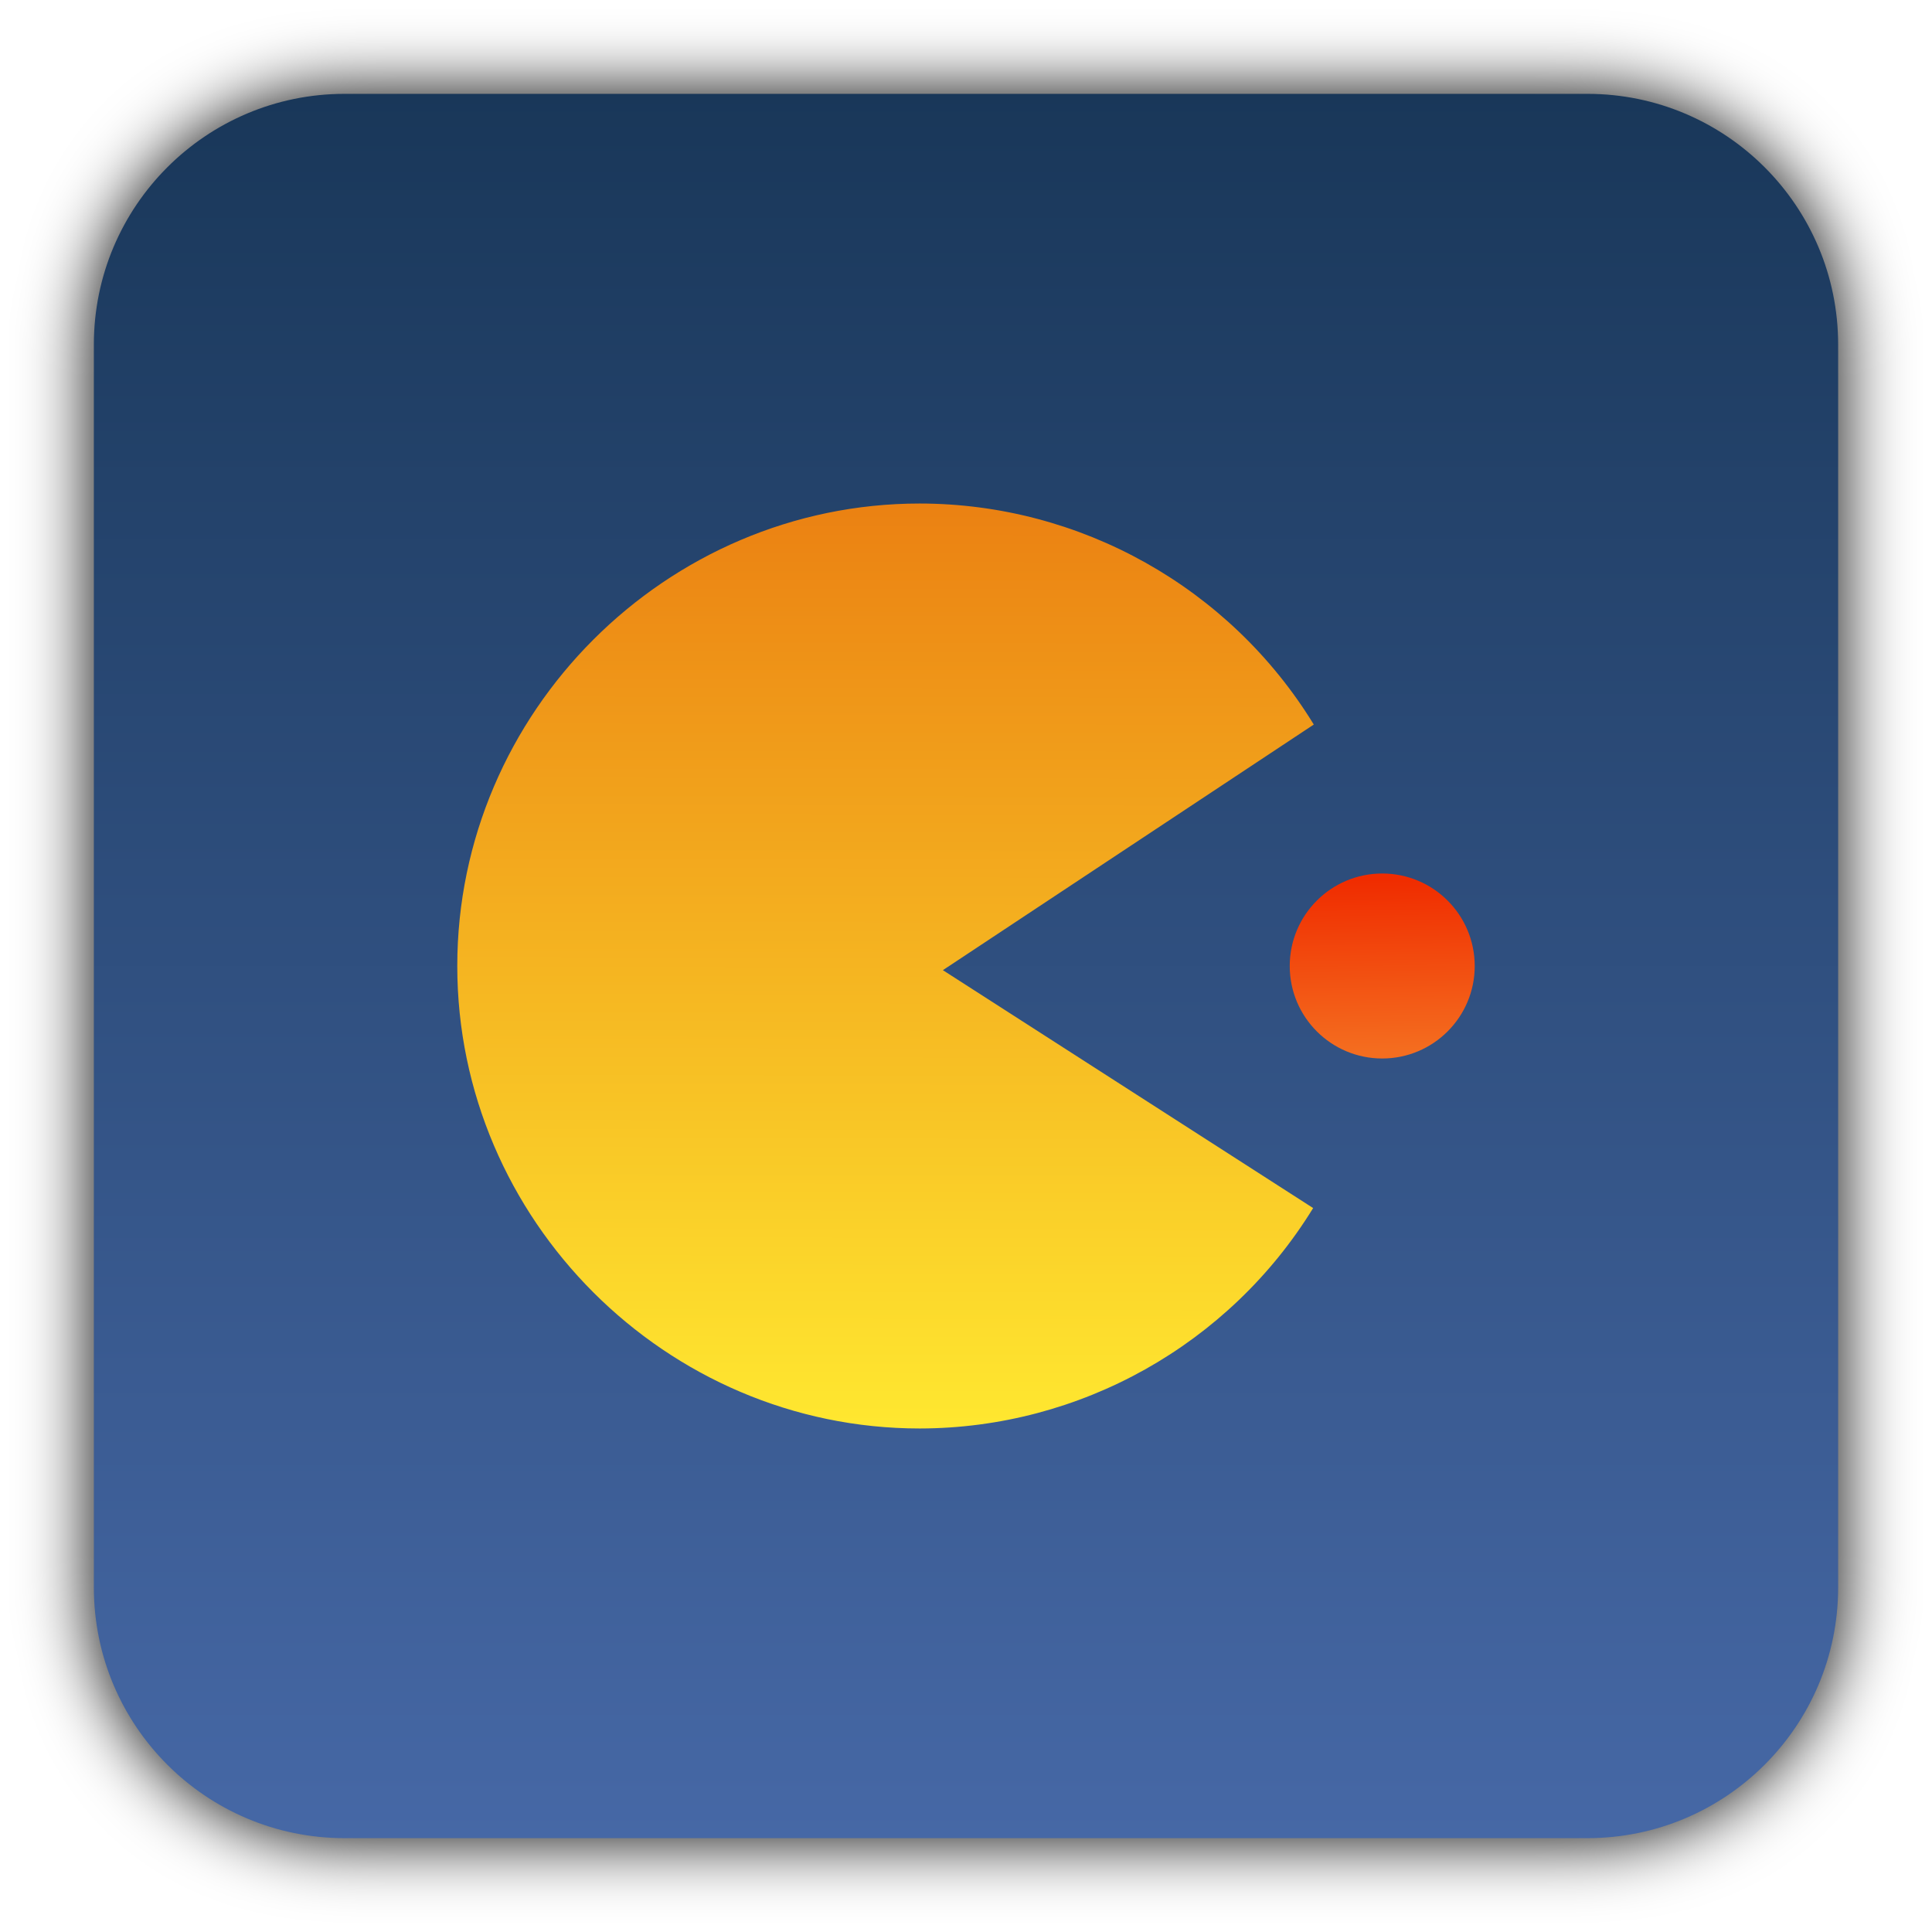
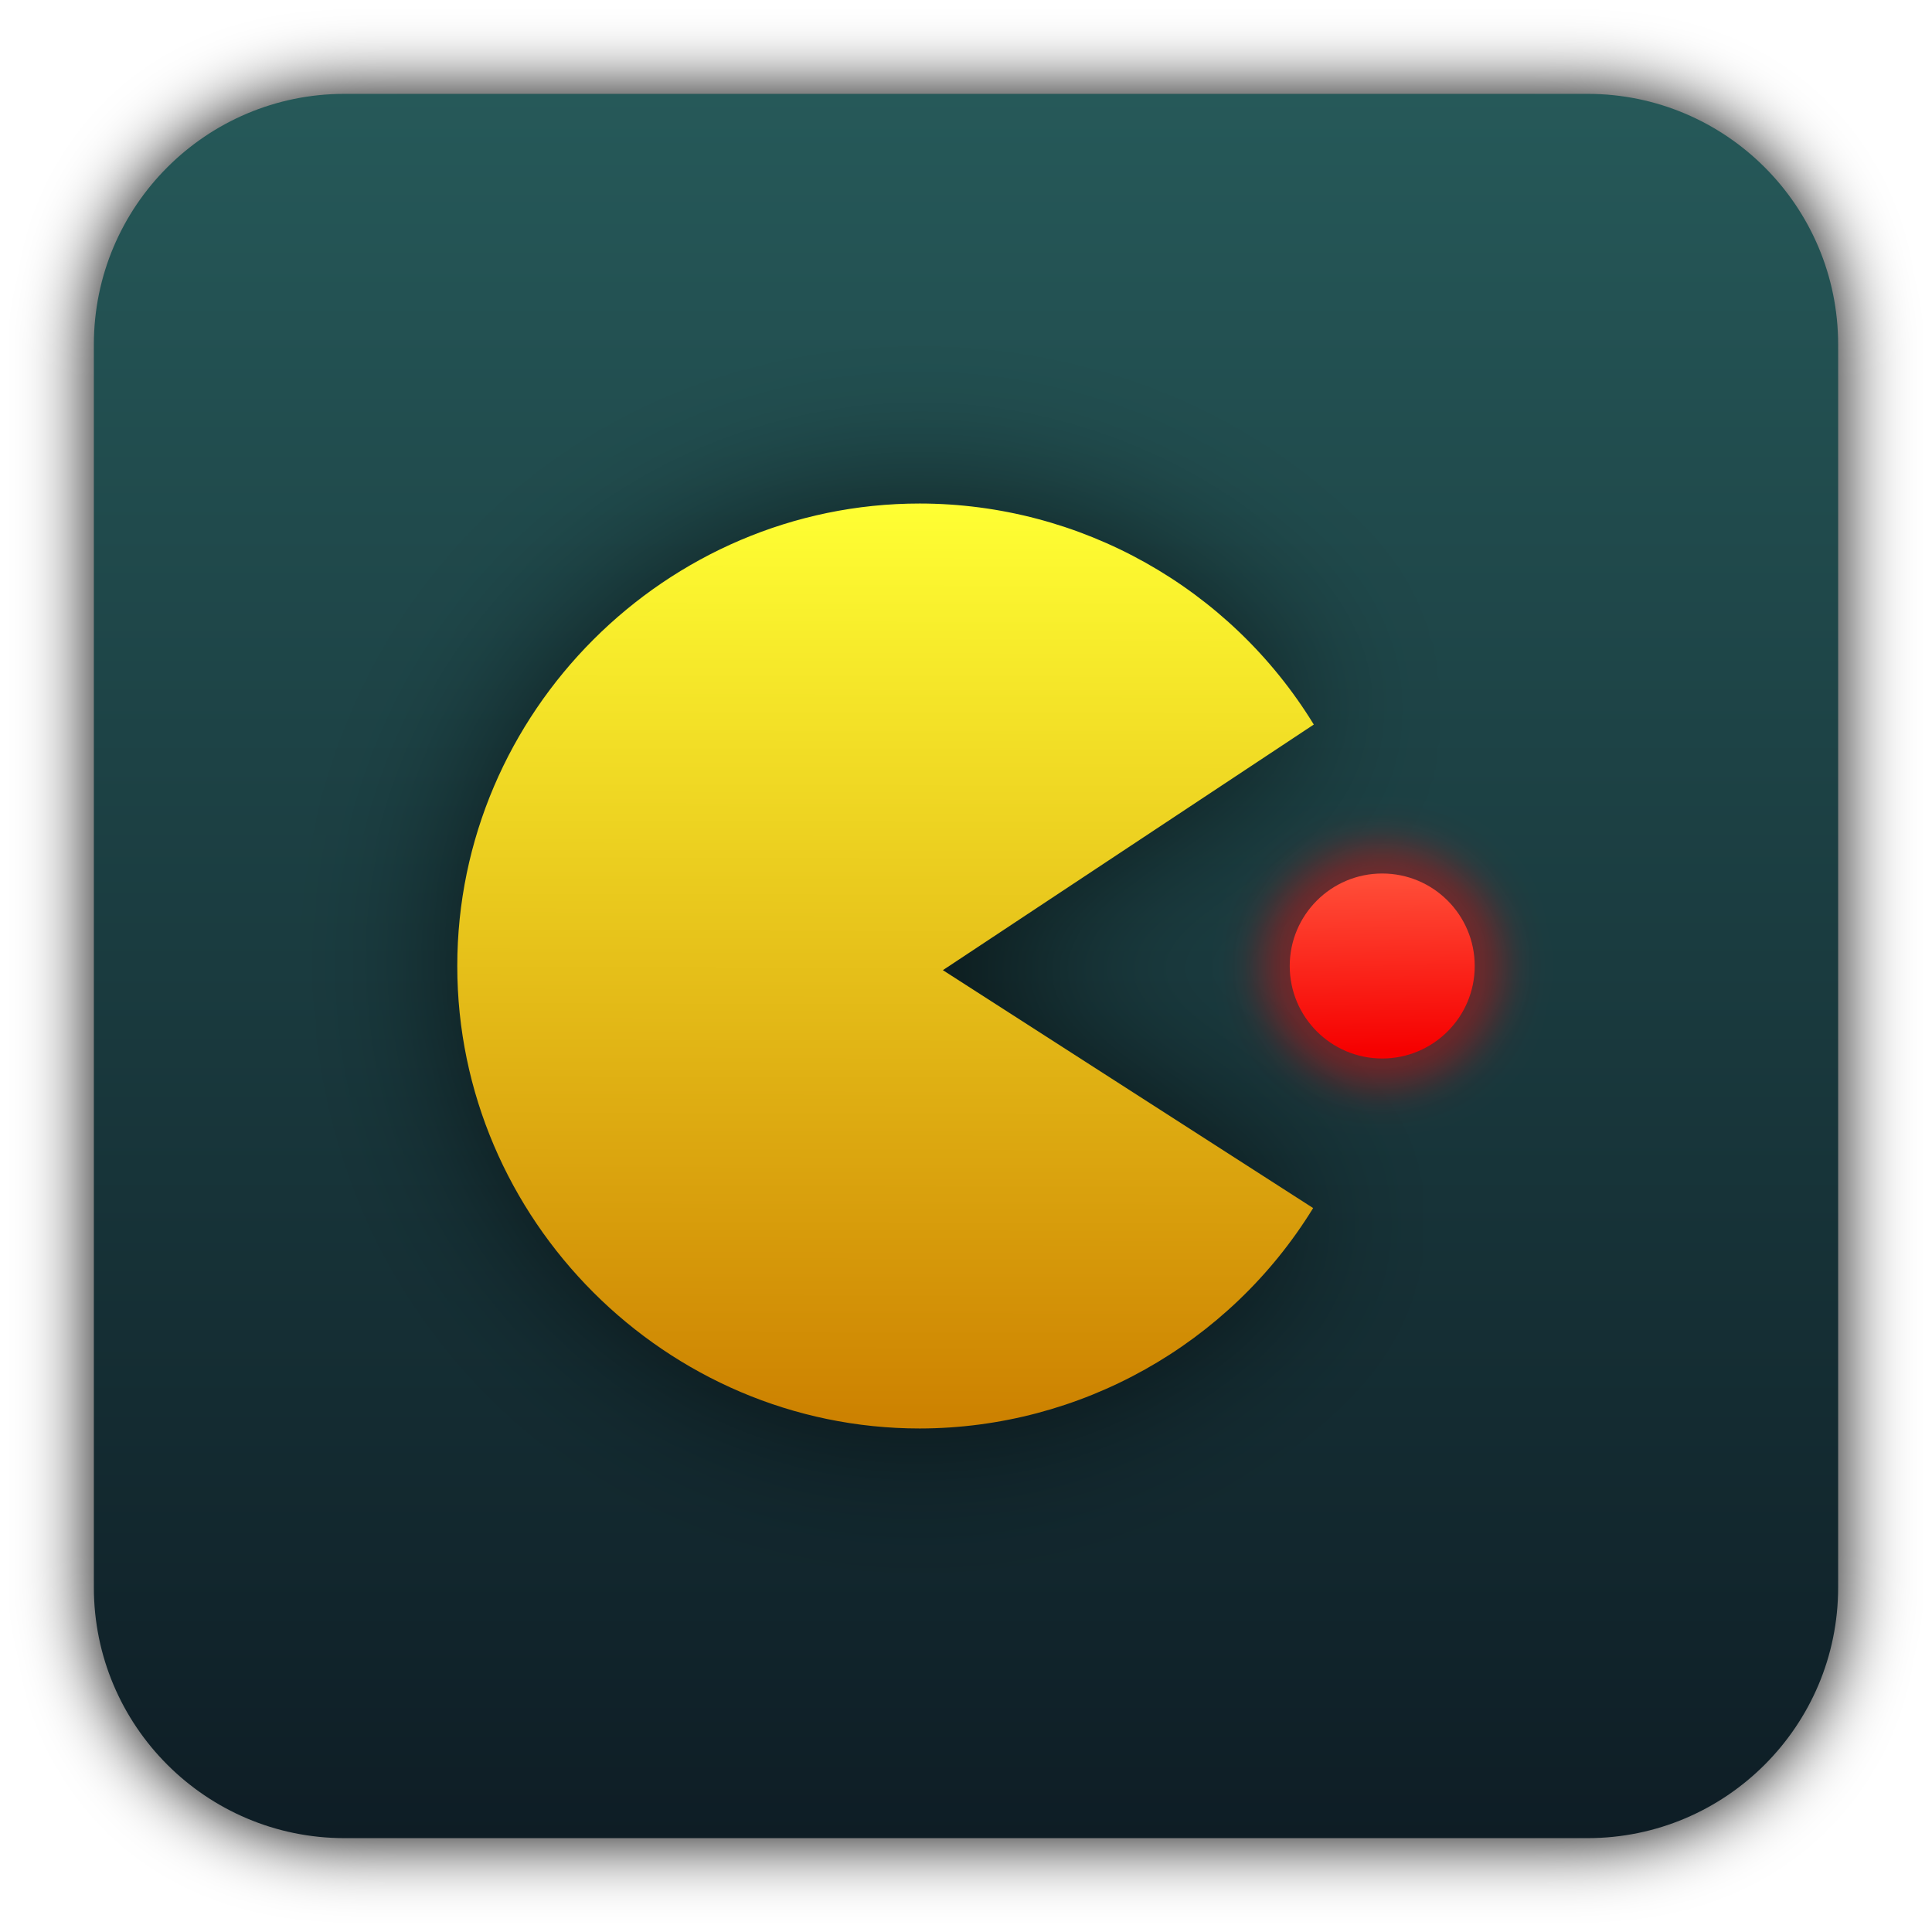
<svg xmlns="http://www.w3.org/2000/svg" xmlns:xlink="http://www.w3.org/1999/xlink" clip-rule="evenodd" fill-rule="evenodd" stroke-linejoin="round" stroke-miterlimit="2" viewBox="0 0 48 48" version="1.1" id="svg13">
  <defs id="defs17">
    <linearGradient id="linearGradient1093">
-       <stop style="stop-color:#eb8112;stop-opacity:1" offset="0" id="stop1089" />
-       <stop style="stop-color:#ffe830;stop-opacity:1" offset="1" id="stop1091" />
+       <stop style="stop-color:#ffff33;stop-opacity:1;" offset="0" id="stop1091" />
+       <stop style="stop-color:#cc8000;stop-opacity:1;" offset="1" id="stop1089" />
    </linearGradient>
    <linearGradient id="linearGradient1085">
-       <stop style="stop-color:#f02c00;stop-opacity:1" offset="0" id="stop1081" />
-       <stop style="stop-color:#f46d1f;stop-opacity:1" offset="1" id="stop1083" />
+       <stop style="stop-color:#ff4d38;stop-opacity:1;" offset="0" id="stop1083" />
+       <stop style="stop-color:#f60000;stop-opacity:1;" offset="1" id="stop1081" />
    </linearGradient>
    <linearGradient xlink:href="#linearGradient1085" id="linearGradient1087" x1="34.37" y1="21.85" x2="34.445" y2="26.129" gradientUnits="userSpaceOnUse" />
    <linearGradient xlink:href="#linearGradient1093" id="linearGradient1095" x1="23" y1="14" x2="22.967" y2="34.064" gradientUnits="userSpaceOnUse" />
    <linearGradient id="a-5" x2="1" gradientTransform="matrix(0,-43.336,43.336,0,24,45.668)" gradientUnits="userSpaceOnUse">
      <stop stop-color="#1a363f" offset="0" id="stop2-6" style="stop-color:#040000;stop-opacity:1" />
      <stop stop-color="#1e3d47" offset="1" id="stop4-2" style="stop-color:#000000;stop-opacity:1" />
    </linearGradient>
    <radialGradient xlink:href="#a-5" id="radialGradient1554" cx="24" cy="24" fx="24" fy="24" r="21.668" gradientUnits="userSpaceOnUse" />
    <filter style="color-interpolation-filters:sRGB" id="filter1556" x="-0.049" y="-0.049" width="1.098" height="1.098">
      <feGaussianBlur stdDeviation="0.888" id="feGaussianBlur1558" />
    </filter>
+     <filter style="color-interpolation-filters:sRGB" id="filter949" x="-0.183" y="-0.202" width="1.367" height="1.403">
+       <feGaussianBlur stdDeviation="1.93" id="feGaussianBlur951" />
+     </filter>
+     <filter style="color-interpolation-filters:sRGB" id="filter983" x="-0.425" y="-0.425" width="1.85" height="1.85">
+       <feGaussianBlur stdDeviation="0.575" id="feGaussianBlur985" />
+     </filter>
  </defs>
  <linearGradient id="a" x2="1" gradientTransform="matrix(0 -43.336 43.336 0 24 45.668)" gradientUnits="userSpaceOnUse">
-     <stop stop-color="#1a363f" offset="0" id="stop2" style="stop-color:#4668a6;stop-opacity:1" />
-     <stop stop-color="#1e3d47" offset="1" id="stop4" style="stop-color:#193759;stop-opacity:1" />
+     <stop stop-color="#1e3d47" offset="0" id="stop4" style="stop-color:#0e1d25;stop-opacity:1;" />
+     <stop stop-color="#1a363f" offset="1" id="stop2" style="stop-color:#265959;stop-opacity:1;" />
  </linearGradient>
  <path d="M 39.44,45.668 H 8.56 c -3.438,0 -6.228,-2.79 -6.228,-6.228 V 8.56 c 0,-3.438 2.79,-6.228 6.228,-6.228 h 30.88 c 3.438,0 6.228,2.79 6.228,6.228 V 39.44 c 0,3.438 -2.79,6.228 -6.228,6.228 z" fill="url(#a)" id="path7-9" style="fill:url(#radialGradient1554);fill-opacity:1;filter:url(#filter1556)" />
  <path d="m39.44 45.668h-30.88c-3.438 0-6.228-2.79-6.228-6.228v-30.88c0-3.438 2.79-6.228 6.228-6.228h30.88c3.438 0 6.228 2.79 6.228 6.228v30.88c0 3.438-2.79 6.228-6.228 6.228z" fill="url(#a)" id="path7" />
+   <g id="g947" transform="translate(-11.44186,-0.465116)" style="fill:#000000;fill-opacity:1;filter:url(#filter949);opacity:0.6">
+     <path d="m 34.293,12.975 c -6.304,0 -11.49,5.187 -11.49,11.49 0,6.304 5.187,11.49 11.49,11.49 3.983,-0.006 7.688,-2.082 9.774,-5.476 l -9.199,-5.911 9.215,-6.102 c -2.084,-3.405 -5.798,-5.488 -9.79,-5.491 z" fill="#ffcc2c" fill-rule="nonzero" id="path9-3" style="fill:#000000;fill-opacity:1;stroke-width:1.149" />
+   </g>
  <path transform="matrix(1.14902 0 0 1.14902 -3.57643 -3.57643)" d="m23 14c-5.486 0-10 4.514-10 10s4.514 10 10 10c3.466-5e-3 6.691-1.812 8.506-4.766l-8.006-5.144 8.02-5.311c-1.814-2.963-5.046-4.776-8.52-4.779z" fill="#ffcc2c" fill-rule="nonzero" id="path9" style="fill-opacity:1;fill:url(#linearGradient1095)" />
+   <circle cx="34.341" cy="24" r="2.298" fill="#f26522" stroke-width="1.149" id="circle11-7" style="fill:none;fill-opacity:1;filter:url(#filter983);stroke:#ff0707;stroke-opacity:1;opacity:0.5" />
  <circle cx="34.341" cy="24" r="2.298" fill="#f26522" stroke-width="1.149" id="circle11" style="fill-opacity:1;fill:url(#linearGradient1087)" />
</svg>
